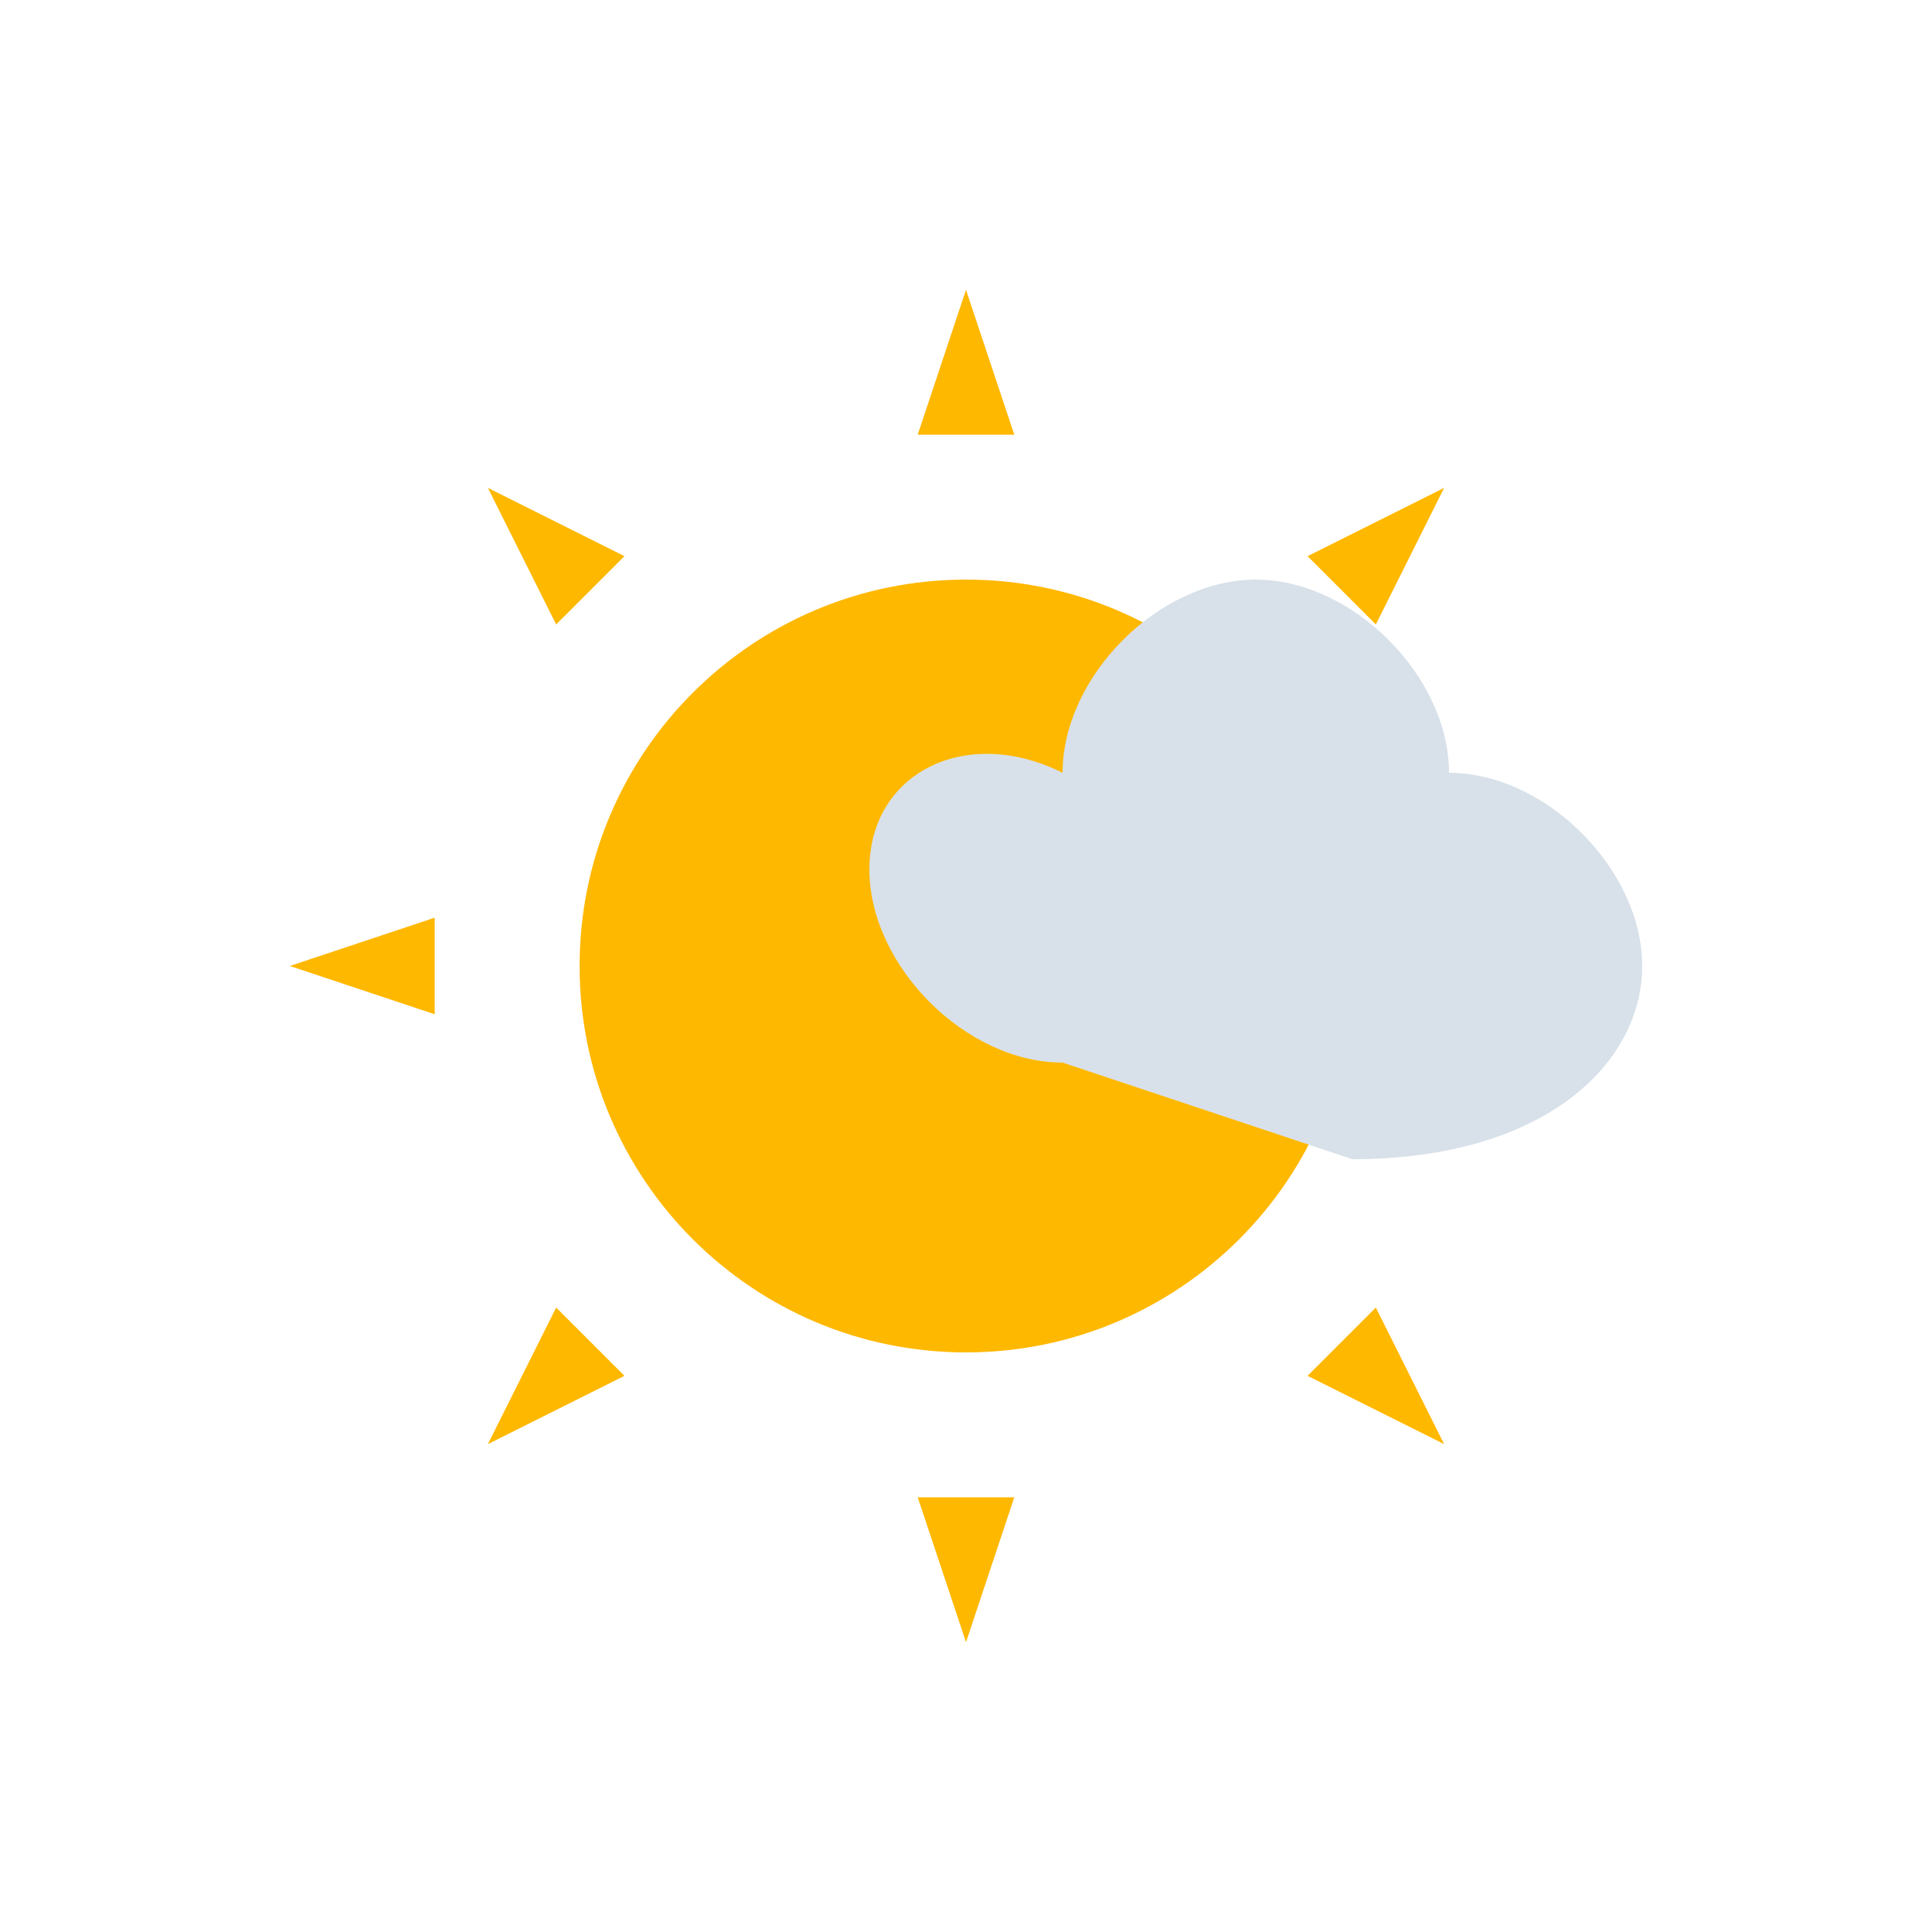
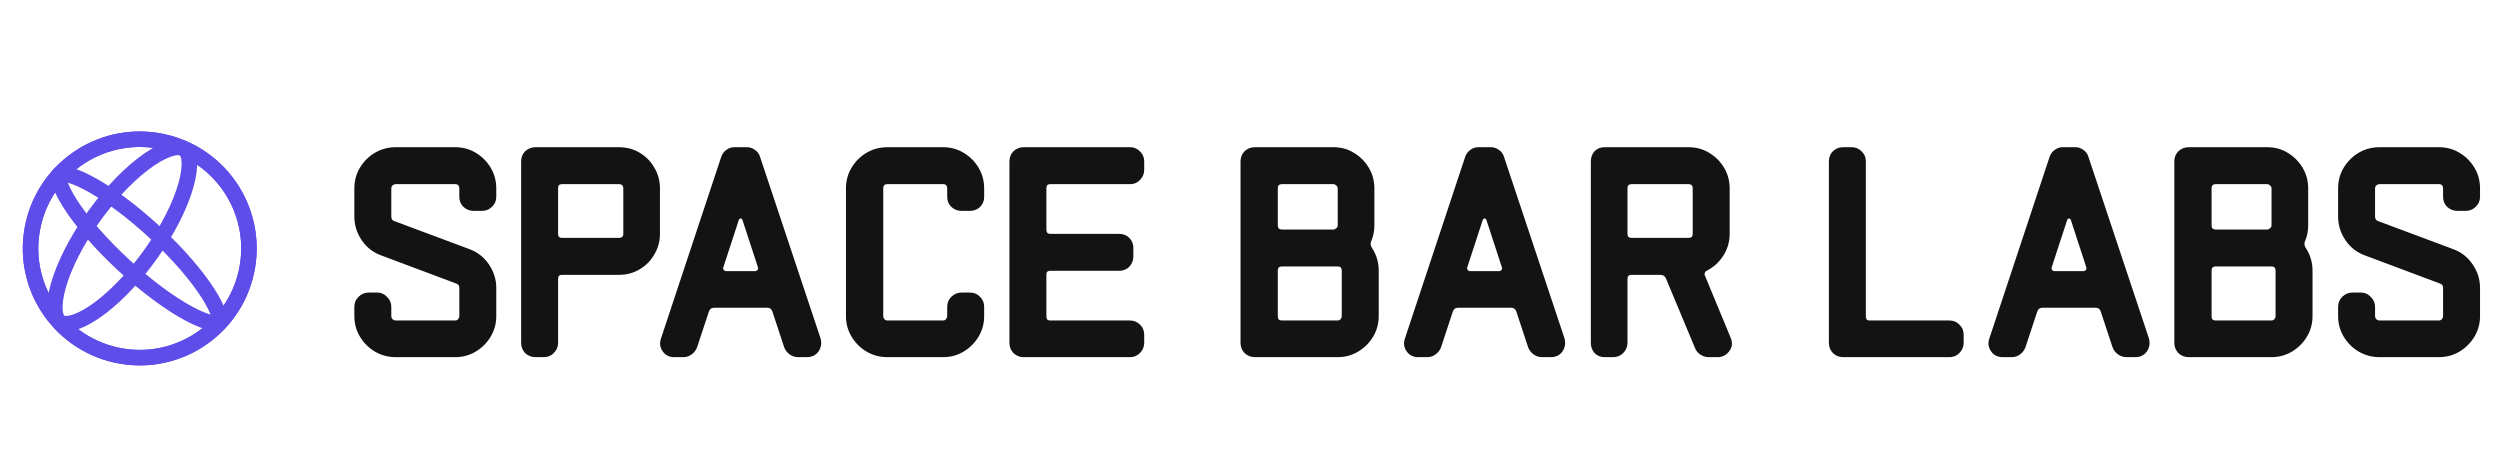
- <svg xmlns="http://www.w3.org/2000/svg" width="200" height="200" viewBox="0 0 200 200" version="1.1">
-   <circle cx="100" cy="100" r="40" fill="#FFB800" />
-   <g transform="translate(100 100)">
-     <polygon points="0,-70 5,-55 -5,-55" fill="#FFB800" transform="rotate(0)" />
-     <polygon points="0,-70 5,-55 -5,-55" fill="#FFB800" transform="rotate(45)" />
-     <polygon points="0,-70 5,-55 -5,-55" fill="#FFB800" transform="rotate(90)" />
-     <polygon points="0,-70 5,-55 -5,-55" fill="#FFB800" transform="rotate(135)" />
-     <polygon points="0,-70 5,-55 -5,-55" fill="#FFB800" transform="rotate(180)" />
-     <polygon points="0,-70 5,-55 -5,-55" fill="#FFB800" transform="rotate(225)" />
-     <polygon points="0,-70 5,-55 -5,-55" fill="#FFB800" transform="rotate(270)" />
-     <polygon points="0,-70 5,-55 -5,-55" fill="#FFB800" transform="rotate(315)" />
-   </g>
-   <path d="M140,120 C160,120 170,110 170,100 C170,90 160,80 150,80 C150,70 140,60 130,60 C120,60 110,70 110,80 C100,75 90,80 90,90 C90,100 100,110 110,110 L140,120 Z" fill="#D8E1E9" />
+ <svg xmlns="http://www.w3.org/2000/svg" width="161" height="29" viewBox="0 0 161 29" fill="none">
+   <circle cx="9" cy="16" r="7.032" transform="rotate(12.6592 9.00031 16)" stroke="#5F4DEA" />
+   <circle cx="9" cy="16" r="7.032" transform="rotate(12.6592 9.00031 16)" stroke="#5F4DEA" />
+   <path d="M9.643 16.454C8.478 18.068 7.196 19.338 6.081 20.092C5.522 20.47 5.027 20.703 4.628 20.797C4.227 20.892 3.987 20.835 3.847 20.734C3.707 20.633 3.577 20.423 3.541 20.012C3.505 19.604 3.57 19.061 3.753 18.411C4.118 17.115 4.919 15.499 6.084 13.885C7.249 12.272 8.531 11.002 9.646 10.248C10.205 9.87 10.7 9.637 11.099 9.542C11.5 9.447 11.74 9.505 11.88 9.606C12.02 9.707 12.15 9.917 12.187 10.328C12.223 10.736 12.157 11.279 11.974 11.929C11.61 13.225 10.808 14.841 9.643 16.454Z" stroke="#5F4DEA" />
+   <path d="M7.974 17.081C6.468 15.69 5.265 14.282 4.533 13.142C4.165 12.569 3.933 12.087 3.831 11.724C3.78 11.544 3.768 11.415 3.775 11.331C3.778 11.291 3.785 11.267 3.79 11.254C3.795 11.242 3.798 11.239 3.799 11.238L3.799 11.238C3.8 11.237 3.803 11.233 3.814 11.228C3.827 11.222 3.851 11.213 3.89 11.207C3.973 11.193 4.102 11.195 4.286 11.231C4.656 11.305 5.154 11.499 5.755 11.821C6.949 12.461 8.446 13.55 9.952 14.942C11.457 16.333 12.661 17.741 13.392 18.881C13.76 19.454 13.993 19.936 14.095 20.299C14.146 20.479 14.157 20.608 14.151 20.692C14.148 20.732 14.141 20.756 14.136 20.769C14.131 20.78 14.128 20.784 14.127 20.785L14.127 20.785L14.127 20.785C14.126 20.786 14.123 20.79 14.111 20.795C14.099 20.801 14.075 20.81 14.036 20.816C13.953 20.83 13.823 20.828 13.639 20.792C13.27 20.718 12.771 20.524 12.171 20.202C10.977 19.562 9.479 18.473 7.974 17.081Z" stroke="#5F4DEA" />
+   <path d="M31.96 20.36C31.96 20.84 31.84 21.28 31.6 21.68C31.36 22.08 31.04 22.4 30.64 22.64C30.24 22.88 29.8 23 29.32 23H25.48C25 23 24.553 22.88 24.14 22.64C23.74 22.4 23.42 22.08 23.18 21.68C22.94 21.28 22.82 20.84 22.82 20.36V19.76C22.82 19.507 22.907 19.293 23.08 19.12C23.267 18.933 23.487 18.84 23.74 18.84H24.3C24.54 18.84 24.747 18.933 24.92 19.12C25.107 19.293 25.2 19.507 25.2 19.76V20.36C25.2 20.427 25.227 20.493 25.28 20.56C25.347 20.613 25.413 20.64 25.48 20.64H29.32C29.387 20.64 29.447 20.613 29.5 20.56C29.553 20.493 29.58 20.427 29.58 20.36V18.54C29.58 18.393 29.513 18.3 29.38 18.26L24.58 16.46C24.047 16.273 23.62 15.947 23.3 15.48C22.98 15.013 22.82 14.5 22.82 13.94V12.14C22.82 11.647 22.94 11.2 23.18 10.8C23.42 10.4 23.74 10.08 24.14 9.84C24.553 9.6 25 9.48 25.48 9.48H29.32C29.8 9.48 30.24 9.6 30.64 9.84C31.04 10.08 31.36 10.4 31.6 10.8C31.84 11.2 31.96 11.647 31.96 12.14V12.68C31.96 12.933 31.867 13.147 31.68 13.32C31.507 13.493 31.293 13.58 31.04 13.58H30.5C30.247 13.58 30.027 13.493 29.84 13.32C29.667 13.147 29.58 12.933 29.58 12.68V12.14C29.58 11.953 29.493 11.86 29.32 11.86H25.48C25.413 11.86 25.347 11.887 25.28 11.94C25.227 11.993 25.2 12.06 25.2 12.14V13.94C25.2 14.1 25.267 14.2 25.4 14.24L30.22 16.04C30.74 16.227 31.16 16.553 31.48 17.02C31.8 17.487 31.96 17.993 31.96 18.54V20.36ZM42.501 15.06C42.501 15.54 42.381 15.98 42.141 16.38C41.915 16.78 41.601 17.1 41.201 17.34C40.801 17.58 40.355 17.7 39.861 17.7H36.181C36.021 17.7 35.941 17.787 35.941 17.96V22.08C35.941 22.333 35.848 22.553 35.661 22.74C35.488 22.913 35.275 23 35.021 23H34.481C34.228 23 34.008 22.913 33.821 22.74C33.648 22.553 33.561 22.333 33.561 22.08V10.4C33.561 10.133 33.648 9.913 33.821 9.74C34.008 9.567 34.228 9.48 34.481 9.48H39.861C40.355 9.48 40.801 9.6 41.201 9.84C41.601 10.08 41.915 10.4 42.141 10.8C42.381 11.2 42.501 11.647 42.501 12.14V15.06ZM40.141 15.06V12.14C40.141 11.953 40.048 11.86 39.861 11.86H36.181C36.021 11.86 35.941 11.947 35.941 12.12V15.06C35.941 15.233 36.021 15.32 36.181 15.32H39.861C40.048 15.32 40.141 15.233 40.141 15.06ZM52.847 21.8C52.927 22.107 52.88 22.387 52.707 22.64C52.534 22.88 52.287 23 51.967 23H51.387C51.2 23 51.02 22.94 50.847 22.82C50.687 22.7 50.574 22.553 50.507 22.38L49.747 20.08C49.694 19.907 49.58 19.82 49.407 19.82H45.987C45.814 19.82 45.7 19.907 45.647 20.08L44.887 22.38C44.82 22.553 44.707 22.7 44.547 22.82C44.387 22.94 44.207 23 44.007 23H43.427C43.107 23 42.86 22.88 42.687 22.64C42.5 22.373 42.46 22.093 42.567 21.8L46.447 10.1C46.514 9.913 46.62 9.767 46.767 9.66C46.927 9.54 47.1 9.48 47.287 9.48H48.107C48.294 9.48 48.467 9.54 48.627 9.66C48.787 9.767 48.894 9.913 48.947 10.1L52.847 21.8ZM48.807 17.2L47.807 14.14C47.74 14.047 47.667 14.047 47.587 14.14L46.587 17.2C46.56 17.267 46.567 17.327 46.607 17.38C46.647 17.433 46.7 17.46 46.767 17.46H48.627C48.694 17.46 48.747 17.433 48.787 17.38C48.827 17.327 48.834 17.267 48.807 17.2ZM63.38 20.36C63.38 20.84 63.26 21.28 63.02 21.68C62.78 22.08 62.46 22.4 62.06 22.64C61.66 22.88 61.22 23 60.74 23H57.14C56.66 23 56.213 22.88 55.8 22.64C55.4 22.4 55.08 22.08 54.84 21.68C54.6 21.28 54.48 20.84 54.48 20.36V12.14C54.48 11.647 54.6 11.2 54.84 10.8C55.08 10.4 55.4 10.08 55.8 9.84C56.213 9.6 56.66 9.48 57.14 9.48H60.74C61.22 9.48 61.66 9.6 62.06 9.84C62.46 10.08 62.78 10.4 63.02 10.8C63.26 11.2 63.38 11.647 63.38 12.14V12.68C63.38 12.933 63.293 13.147 63.12 13.32C62.946 13.493 62.726 13.58 62.46 13.58H61.92C61.666 13.58 61.446 13.493 61.26 13.32C61.086 13.147 61 12.933 61 12.68V12.14C61 11.953 60.913 11.86 60.74 11.86H57.14C56.966 11.86 56.88 11.953 56.88 12.14V20.36C56.88 20.427 56.906 20.493 56.96 20.56C57.013 20.613 57.073 20.64 57.14 20.64H60.74C60.806 20.64 60.866 20.613 60.92 20.56C60.973 20.493 61 20.427 61 20.36V19.76C61 19.507 61.086 19.293 61.26 19.12C61.446 18.933 61.666 18.84 61.92 18.84H62.46C62.726 18.84 62.946 18.933 63.12 19.12C63.293 19.293 63.38 19.507 63.38 19.76V20.36ZM73.687 22.08C73.687 22.333 73.594 22.553 73.407 22.74C73.234 22.913 73.027 23 72.787 23H65.907C65.667 23 65.454 22.913 65.267 22.74C65.094 22.553 65.007 22.333 65.007 22.08V10.4C65.007 10.133 65.094 9.913 65.267 9.74C65.454 9.567 65.667 9.48 65.907 9.48H72.787C73.027 9.48 73.234 9.567 73.407 9.74C73.594 9.913 73.687 10.133 73.687 10.4V10.94C73.687 11.193 73.594 11.413 73.407 11.6C73.234 11.773 73.027 11.86 72.787 11.86H67.627C67.467 11.86 67.387 11.947 67.387 12.12V14.78C67.387 14.967 67.467 15.06 67.627 15.06H72.067C72.334 15.06 72.554 15.147 72.727 15.32C72.9 15.493 72.987 15.707 72.987 15.96V16.52C72.987 16.773 72.9 16.993 72.727 17.18C72.554 17.353 72.334 17.44 72.067 17.44H67.627C67.467 17.44 67.387 17.52 67.387 17.68V20.38C67.387 20.553 67.467 20.64 67.627 20.64H72.787C73.027 20.64 73.234 20.727 73.407 20.9C73.594 21.073 73.687 21.293 73.687 21.56V22.08ZM88.79 20.36C88.79 20.84 88.67 21.28 88.43 21.68C88.19 22.08 87.87 22.4 87.47 22.64C87.07 22.88 86.63 23 86.15 23H80.81C80.556 23 80.337 22.913 80.15 22.74C79.977 22.553 79.89 22.333 79.89 22.08V10.4C79.89 10.133 79.977 9.913 80.15 9.74C80.337 9.567 80.556 9.48 80.81 9.48H85.87C86.363 9.48 86.803 9.6 87.19 9.84C87.59 10.08 87.91 10.4 88.15 10.8C88.39 11.2 88.51 11.647 88.51 12.14V14.52C88.51 14.88 88.443 15.213 88.31 15.52C88.243 15.667 88.257 15.813 88.35 15.96C88.643 16.4 88.79 16.893 88.79 17.44V20.36ZM86.15 14.52V12.14C86.15 12.06 86.117 11.993 86.05 11.94C85.996 11.887 85.936 11.86 85.87 11.86H82.55C82.376 11.86 82.29 11.947 82.29 12.12V14.52C82.29 14.693 82.376 14.78 82.55 14.78H85.87C85.936 14.78 85.996 14.753 86.05 14.7C86.117 14.647 86.15 14.587 86.15 14.52ZM86.41 20.36V17.44C86.41 17.253 86.323 17.16 86.15 17.16H82.55C82.376 17.16 82.29 17.247 82.29 17.42V20.38C82.29 20.553 82.376 20.64 82.55 20.64H86.15C86.216 20.64 86.276 20.613 86.33 20.56C86.383 20.493 86.41 20.427 86.41 20.36ZM100.757 21.8C100.837 22.107 100.791 22.387 100.617 22.64C100.444 22.88 100.197 23 99.877 23H99.297C99.111 23 98.93 22.94 98.757 22.82C98.597 22.7 98.484 22.553 98.417 22.38L97.657 20.08C97.604 19.907 97.49 19.82 97.317 19.82H93.897C93.724 19.82 93.611 19.907 93.557 20.08L92.797 22.38C92.731 22.553 92.617 22.7 92.457 22.82C92.297 22.94 92.117 23 91.917 23H91.337C91.017 23 90.77 22.88 90.597 22.64C90.41 22.373 90.371 22.093 90.477 21.8L94.357 10.1C94.424 9.913 94.531 9.767 94.677 9.66C94.837 9.54 95.01 9.48 95.197 9.48H96.017C96.204 9.48 96.377 9.54 96.537 9.66C96.697 9.767 96.804 9.913 96.857 10.1L100.757 21.8ZM96.717 17.2L95.717 14.14C95.65 14.047 95.577 14.047 95.497 14.14L94.497 17.2C94.471 17.267 94.477 17.327 94.517 17.38C94.557 17.433 94.611 17.46 94.677 17.46H96.537C96.604 17.46 96.657 17.433 96.697 17.38C96.737 17.327 96.744 17.267 96.717 17.2ZM111.45 21.74C111.583 22.047 111.563 22.327 111.39 22.58C111.19 22.86 110.937 23 110.63 23H110.03C109.857 23 109.683 22.947 109.51 22.84C109.35 22.733 109.237 22.6 109.17 22.44L107.29 17.94C107.223 17.78 107.103 17.7 106.93 17.7H105.07C104.897 17.7 104.81 17.787 104.81 17.96V22.08C104.81 22.333 104.717 22.553 104.53 22.74C104.357 22.913 104.143 23 103.89 23H103.33C103.077 23 102.863 22.913 102.69 22.74C102.53 22.553 102.45 22.333 102.45 22.08V10.4C102.45 10.133 102.53 9.913 102.69 9.74C102.863 9.567 103.077 9.48 103.33 9.48H108.75C109.23 9.48 109.67 9.6 110.07 9.84C110.47 10.08 110.79 10.4 111.03 10.8C111.27 11.2 111.39 11.647 111.39 12.14V15.06C111.39 15.58 111.25 16.053 110.97 16.48C110.703 16.893 110.35 17.213 109.91 17.44C109.857 17.453 109.817 17.5 109.79 17.58C109.763 17.647 109.77 17.713 109.81 17.78L111.45 21.74ZM109.01 15.06V12.14C109.01 11.953 108.923 11.86 108.75 11.86H105.07C104.897 11.86 104.81 11.947 104.81 12.12V15.06C104.81 15.233 104.897 15.32 105.07 15.32H108.75C108.923 15.32 109.01 15.233 109.01 15.06ZM126.46 22.08C126.46 22.333 126.367 22.553 126.18 22.74C126.007 22.913 125.8 23 125.56 23H118.68C118.44 23 118.227 22.913 118.04 22.74C117.867 22.553 117.78 22.333 117.78 22.08V10.4C117.78 10.133 117.867 9.913 118.04 9.74C118.227 9.567 118.44 9.48 118.68 9.48H119.24C119.494 9.48 119.707 9.567 119.88 9.74C120.067 9.913 120.16 10.133 120.16 10.4V20.38C120.16 20.553 120.24 20.64 120.4 20.64H125.56C125.8 20.64 126.007 20.727 126.18 20.9C126.367 21.073 126.46 21.293 126.46 21.56V22.08ZM138.394 21.8C138.474 22.107 138.427 22.387 138.254 22.64C138.081 22.88 137.834 23 137.514 23H136.934C136.747 23 136.567 22.94 136.394 22.82C136.234 22.7 136.121 22.553 136.054 22.38L135.294 20.08C135.241 19.907 135.127 19.82 134.954 19.82H131.534C131.361 19.82 131.247 19.907 131.194 20.08L130.434 22.38C130.367 22.553 130.254 22.7 130.094 22.82C129.934 22.94 129.754 23 129.554 23H128.974C128.654 23 128.407 22.88 128.234 22.64C128.047 22.373 128.007 22.093 128.114 21.8L131.994 10.1C132.061 9.913 132.167 9.767 132.314 9.66C132.474 9.54 132.647 9.48 132.834 9.48H133.654C133.841 9.48 134.014 9.54 134.174 9.66C134.334 9.767 134.441 9.913 134.494 10.1L138.394 21.8ZM134.354 17.2L133.354 14.14C133.287 14.047 133.214 14.047 133.134 14.14L132.134 17.2C132.107 17.267 132.114 17.327 132.154 17.38C132.194 17.433 132.247 17.46 132.314 17.46H134.174C134.241 17.46 134.294 17.433 134.334 17.38C134.374 17.327 134.381 17.267 134.354 17.2ZM148.927 20.36C148.927 20.84 148.807 21.28 148.567 21.68C148.327 22.08 148.007 22.4 147.607 22.64C147.207 22.88 146.767 23 146.287 23H140.947C140.693 23 140.473 22.913 140.287 22.74C140.113 22.553 140.027 22.333 140.027 22.08V10.4C140.027 10.133 140.113 9.913 140.287 9.74C140.473 9.567 140.693 9.48 140.947 9.48H146.007C146.5 9.48 146.94 9.6 147.327 9.84C147.727 10.08 148.047 10.4 148.287 10.8C148.527 11.2 148.647 11.647 148.647 12.14V14.52C148.647 14.88 148.58 15.213 148.447 15.52C148.38 15.667 148.393 15.813 148.487 15.96C148.78 16.4 148.927 16.893 148.927 17.44V20.36ZM146.287 14.52V12.14C146.287 12.06 146.253 11.993 146.187 11.94C146.133 11.887 146.073 11.86 146.007 11.86H142.687C142.513 11.86 142.427 11.947 142.427 12.12V14.52C142.427 14.693 142.513 14.78 142.687 14.78H146.007C146.073 14.78 146.133 14.753 146.187 14.7C146.253 14.647 146.287 14.587 146.287 14.52ZM146.547 20.36V17.44C146.547 17.253 146.46 17.16 146.287 17.16H142.687C142.513 17.16 142.427 17.247 142.427 17.42V20.38C142.427 20.553 142.513 20.64 142.687 20.64H146.287C146.353 20.64 146.413 20.613 146.467 20.56C146.52 20.493 146.547 20.427 146.547 20.36ZM159.714 20.36C159.714 20.84 159.594 21.28 159.354 21.68C159.114 22.08 158.794 22.4 158.394 22.64C157.994 22.88 157.554 23 157.074 23H153.234C152.754 23 152.307 22.88 151.894 22.64C151.494 22.4 151.174 22.08 150.934 21.68C150.694 21.28 150.574 20.84 150.574 20.36V19.76C150.574 19.507 150.661 19.293 150.834 19.12C151.021 18.933 151.241 18.84 151.494 18.84H152.054C152.294 18.84 152.501 18.933 152.674 19.12C152.861 19.293 152.954 19.507 152.954 19.76V20.36C152.954 20.427 152.981 20.493 153.034 20.56C153.101 20.613 153.167 20.64 153.234 20.64H157.074C157.141 20.64 157.201 20.613 157.254 20.56C157.307 20.493 157.334 20.427 157.334 20.36V18.54C157.334 18.393 157.267 18.3 157.134 18.26L152.334 16.46C151.801 16.273 151.374 15.947 151.054 15.48C150.734 15.013 150.574 14.5 150.574 13.94V12.14C150.574 11.647 150.694 11.2 150.934 10.8C151.174 10.4 151.494 10.08 151.894 9.84C152.307 9.6 152.754 9.48 153.234 9.48H157.074C157.554 9.48 157.994 9.6 158.394 9.84C158.794 10.08 159.114 10.4 159.354 10.8C159.594 11.2 159.714 11.647 159.714 12.14V12.68C159.714 12.933 159.621 13.147 159.434 13.32C159.261 13.493 159.047 13.58 158.794 13.58H158.254C158.001 13.58 157.781 13.493 157.594 13.32C157.421 13.147 157.334 12.933 157.334 12.68V12.14C157.334 11.953 157.247 11.86 157.074 11.86H153.234C153.167 11.86 153.101 11.887 153.034 11.94C152.981 11.993 152.954 12.06 152.954 12.14V13.94C152.954 14.1 153.021 14.2 153.154 14.24L157.974 16.04C158.494 16.227 158.914 16.553 159.234 17.02C159.554 17.487 159.714 17.993 159.714 18.54V20.36Z" fill="#131313" />
</svg>
